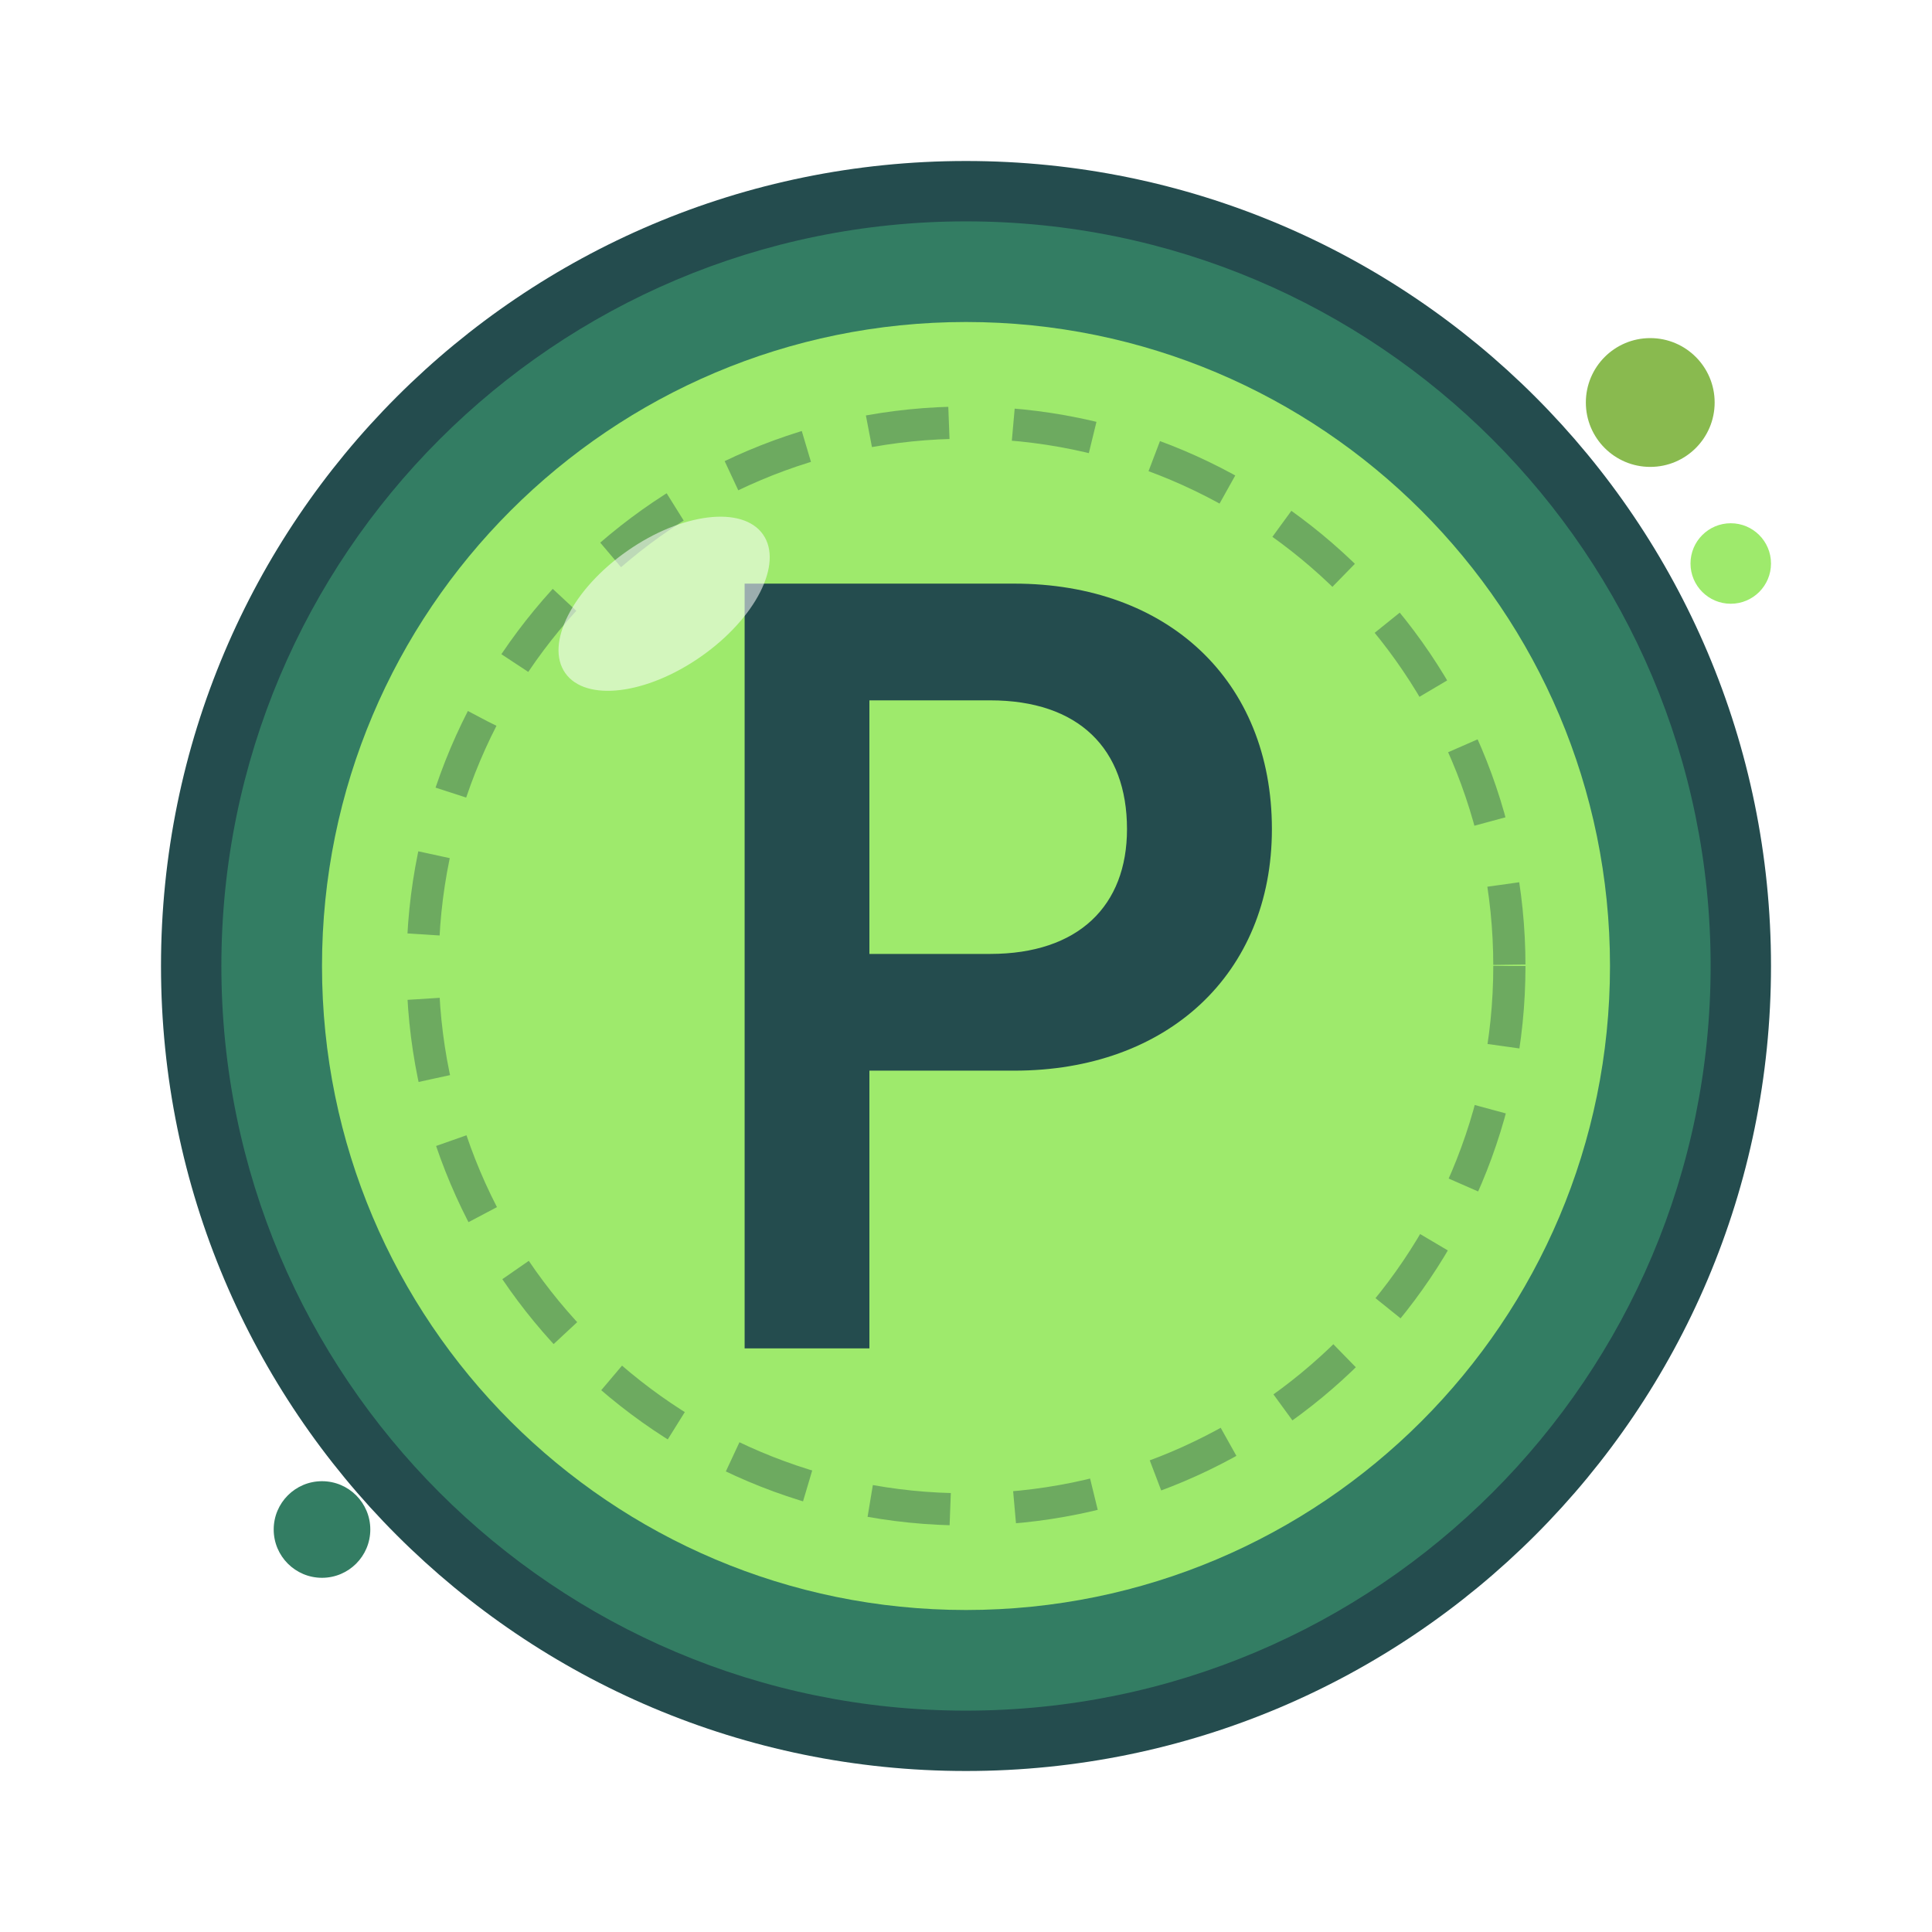
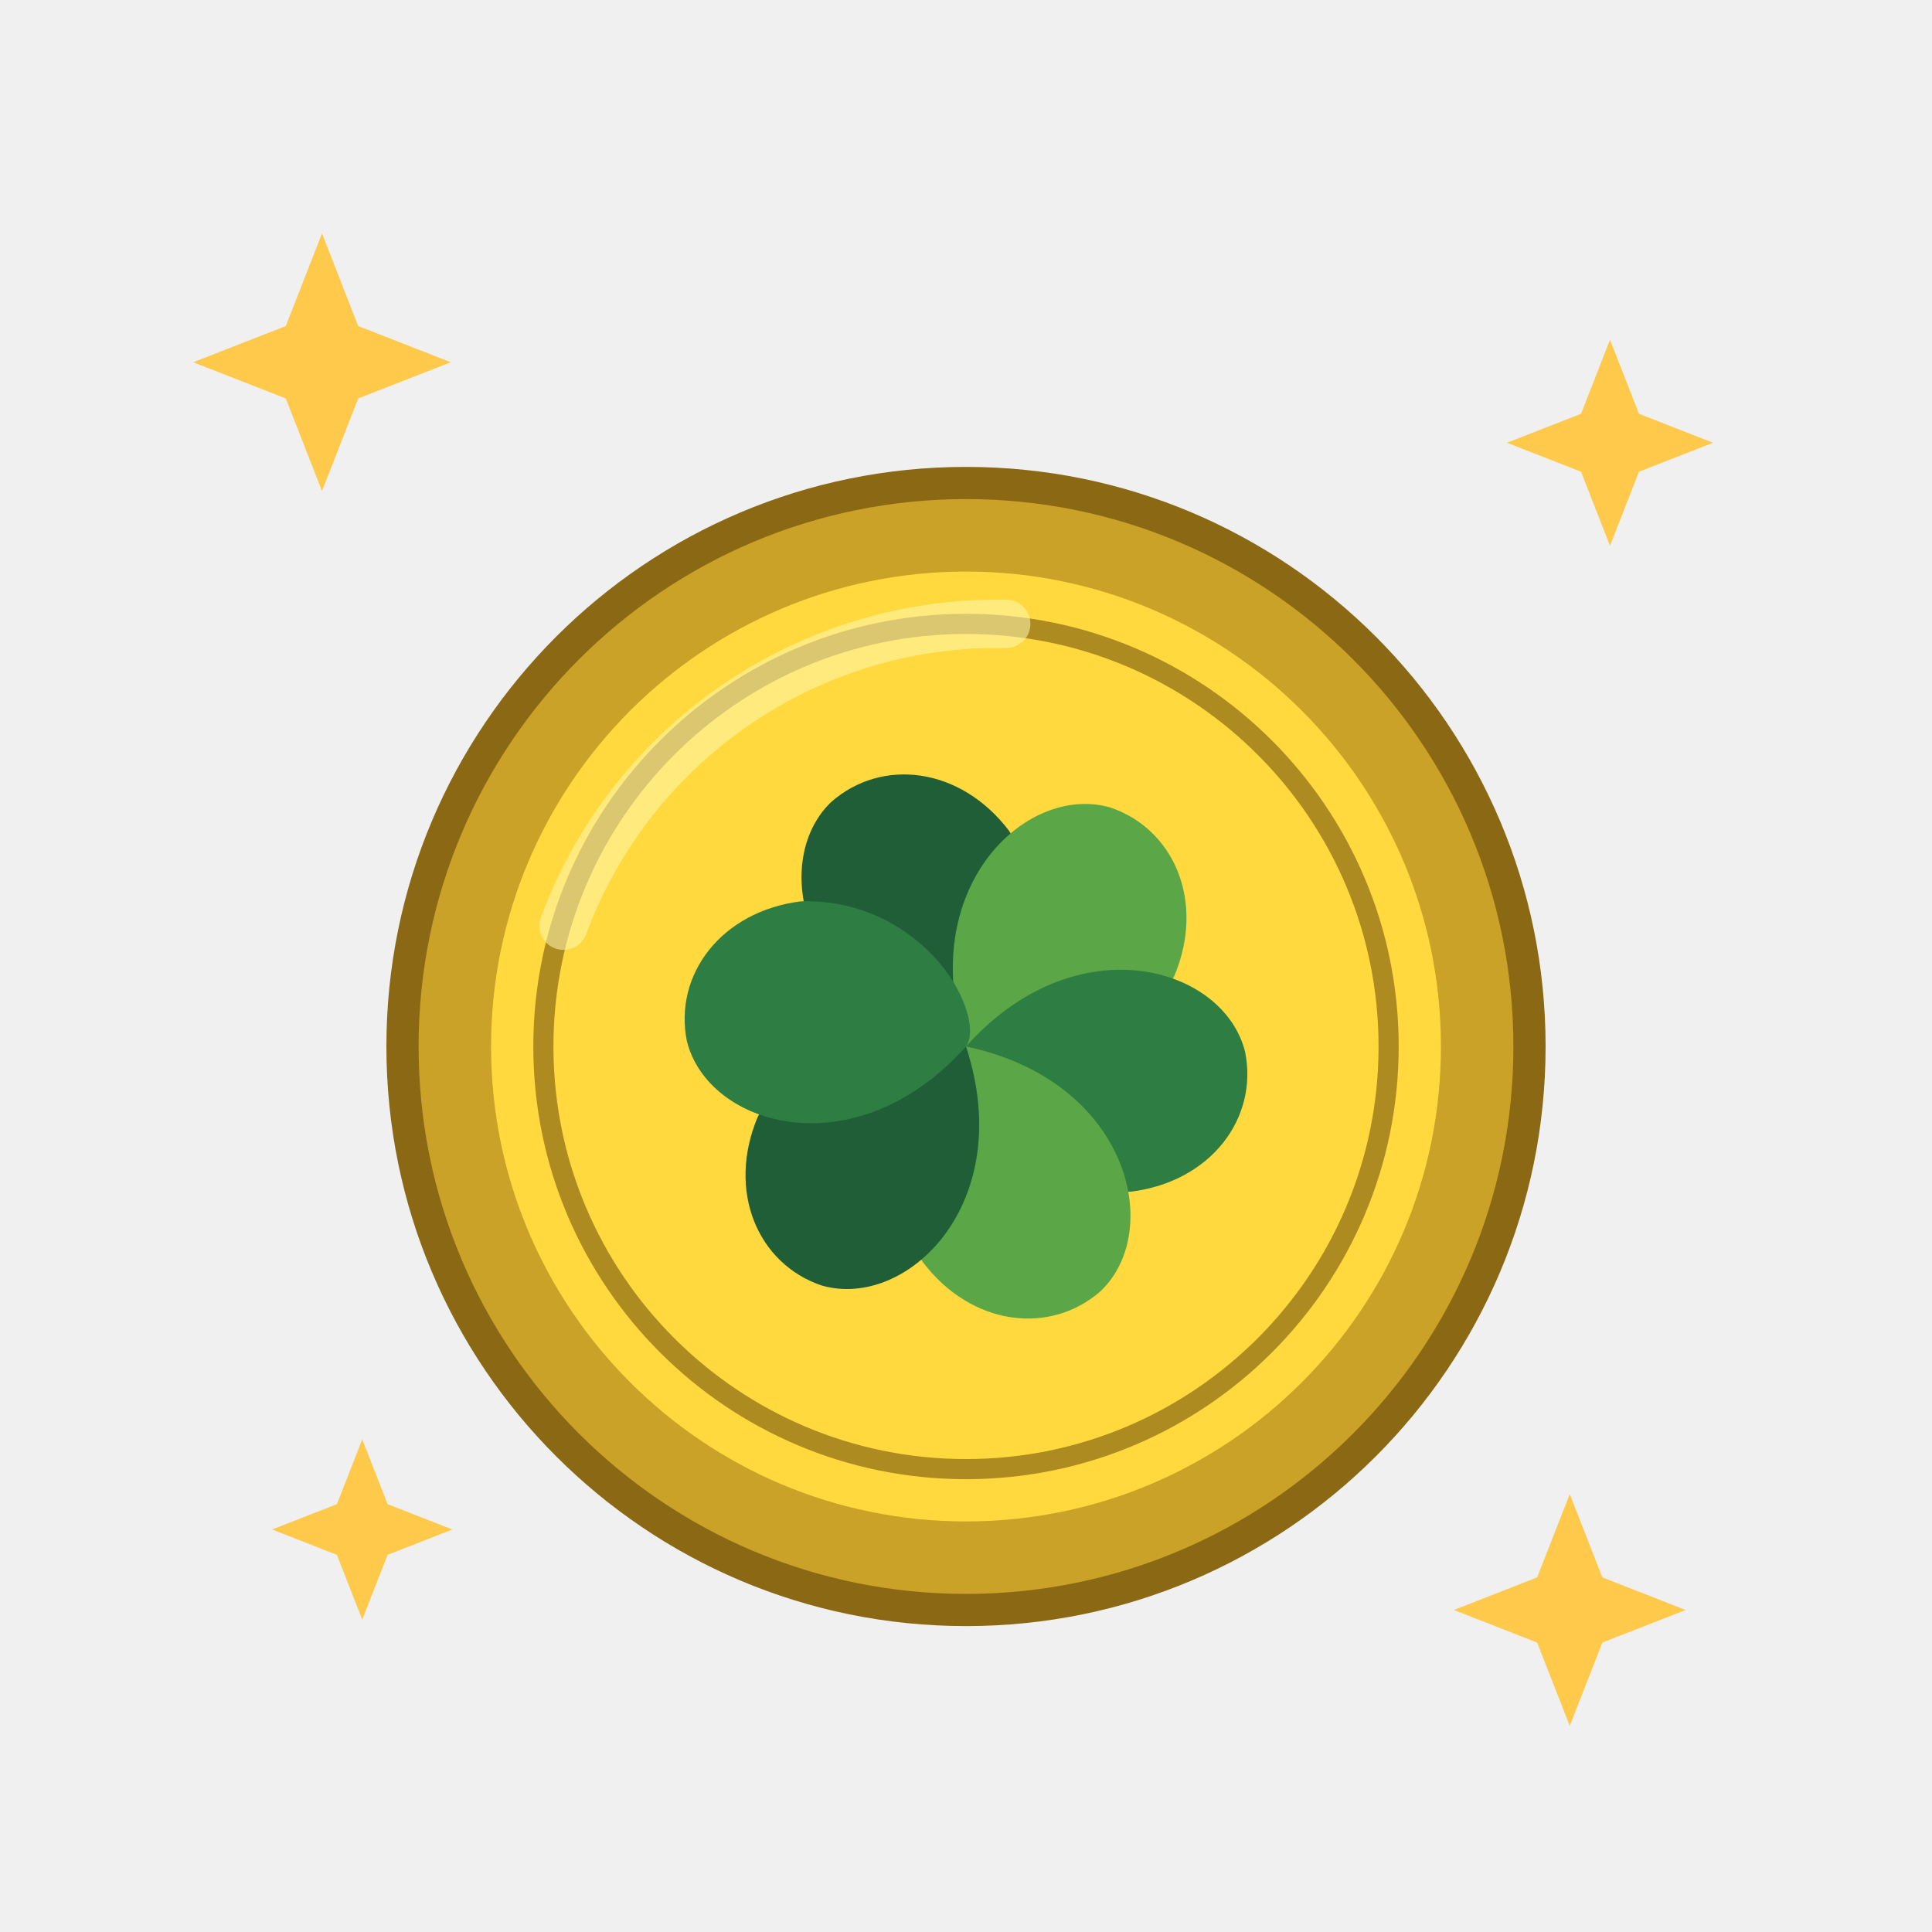
- <svg xmlns="http://www.w3.org/2000/svg" class="w-[48px] h-[48px]" viewBox="0 0 48 48" fill="none">
-   <rect width="48" height="48" fill="white" />
-   <g transform="translate(1,1)">
-     <circle cx="23" cy="23" r="20" fill="#244C4E" />
-     <circle cx="23" cy="23" r="18.5" fill="#337D63" />
-     <circle cx="23" cy="23" r="16" fill="#9EEA6C" />
-     <circle cx="23" cy="23" r="13.5" fill="none" stroke="#244C4E" stroke-width="0.8" stroke-dasharray="2 1.6" opacity="0.4" />
-     <path d="M17.5 13.5 L17.5 32.5 L20.6 32.5 L20.6 25.6 L24.2 25.6 C28.0 25.6 30.6 23.2 30.6 19.6 C30.6 15.9 28.0 13.5 24.2 13.5 Z M20.6 16.4 L23.6 16.4 C25.8 16.4 27.0 17.6 27.0 19.6 C27.0 21.5 25.8 22.7 23.6 22.7 L20.6 22.7 Z" fill="#244C4E" />
-     <ellipse cx="15.5" cy="14" rx="3" ry="1.6" fill="#FFFFFF" opacity="0.55" transform="rotate(-35 15.5 14)" />
-     <circle cx="40" cy="9" r="1.6" fill="#89BA4F" />
-     <circle cx="42" cy="13" r="1" fill="#9EEA6C" />
-     <circle cx="7" cy="37" r="1.2" fill="#337D63" />
+ <svg xmlns="http://www.w3.org/2000/svg" viewBox="0 0 48 48" fill="none" role="img" aria-label="Green Core points (primary)">
+   <g transform="translate(8 9) scale(2)">
+     <path d="M 0 -1.6 L 0.45 -0.45 L 1.6 0 L 0.45 0.45 L 0 1.6 L -0.45 0.45 L -1.6 0 L -0.45 -0.45 Z" fill="#FFC94B" />
+   </g>
+   <g transform="translate(40 11) scale(1.6)">
+     <path d="M 0 -1.6 L 0.45 -0.45 L 1.6 0 L 0.45 0.45 L 0 1.6 L -0.45 0.45 L -1.6 0 L -0.45 -0.45 Z" fill="#FFC94B" />
+   </g>
+   <g transform="translate(9 38) scale(1.4)">
+     <path d="M 0 -1.6 L 0.45 -0.45 L 1.6 0 L 0.45 0.45 L 0 1.6 L -0.45 0.45 L -1.6 0 L -0.45 -0.45 Z" fill="#FFC94B" />
+   </g>
+   <g transform="translate(39 40) scale(1.8)">
+     <path d="M 0 -1.6 L 0.45 -0.45 L 1.6 0 L 0.45 0.45 L 0 1.6 L -0.45 0.45 L -1.6 0 L -0.45 -0.45 Z" fill="#FFC94B" />
+   </g>
+   <circle cx="24" cy="26" r="14" fill="#C9A227" stroke="#8B6914" stroke-width="0.8" />
+   <circle cx="24" cy="26" r="11.8" fill="#FFD93D" />
+   <circle cx="24" cy="26" r="10.5" fill="none" stroke="#8B6914" stroke-width="0.5" opacity="0.7" />
+   <path d="M 14 23 A 11.5 11.5 0 0 1 25 15.5" fill="none" stroke="#FFF8B0" stroke-width="1.2" stroke-linecap="round" opacity="0.55" />
+   <g transform="translate(24 26) scale(0.02545)">
+     <g transform="rotate(-100)">
+       <path fill="#1F5E37" d="M 0 0 C 60 -150, 210 -160, 258 -88 C 292 -32, 270 42, 200 78 C 150 98, 100 92, 60 72 C 20 52, -5 18, 0 0 Z" />
+     </g>
+     <g transform="rotate(-40)">
+       <path fill="#5BA646" d="M 0 0 C 60 -150, 210 -160, 258 -88 C 292 -32, 270 42, 200 78 C 150 98, 100 92, 60 72 C 20 52, -5 18, 0 0 Z" />
+     </g>
+     <g transform="rotate(20)">
+       <path fill="#2E7D43" d="M 0 0 C 60 -150, 210 -160, 258 -88 C 292 -32, 270 42, 200 78 C 150 98, 100 92, 60 72 C 20 52, -5 18, 0 0 Z" />
+     </g>
+     <g transform="rotate(80)">
+       <path fill="#5BA646" d="M 0 0 C 60 -150, 210 -160, 258 -88 C 292 -32, 270 42, 200 78 C 150 98, 100 92, 60 72 C 20 52, -5 18, 0 0 Z" />
+     </g>
+     <g transform="rotate(140)">
+       <path fill="#1F5E37" d="M 0 0 C 60 -150, 210 -160, 258 -88 C 292 -32, 270 42, 200 78 C 150 98, 100 92, 60 72 C 20 52, -5 18, 0 0 Z" />
+     </g>
+     <g transform="rotate(200)">
+       <path fill="#2E7D43" d="M 0 0 C 60 -150, 210 -160, 258 -88 C 292 -32, 270 42, 200 78 C 150 98, 100 92, 60 72 C 20 52, -5 18, 0 0 Z" />
+     </g>
  </g>
</svg>
